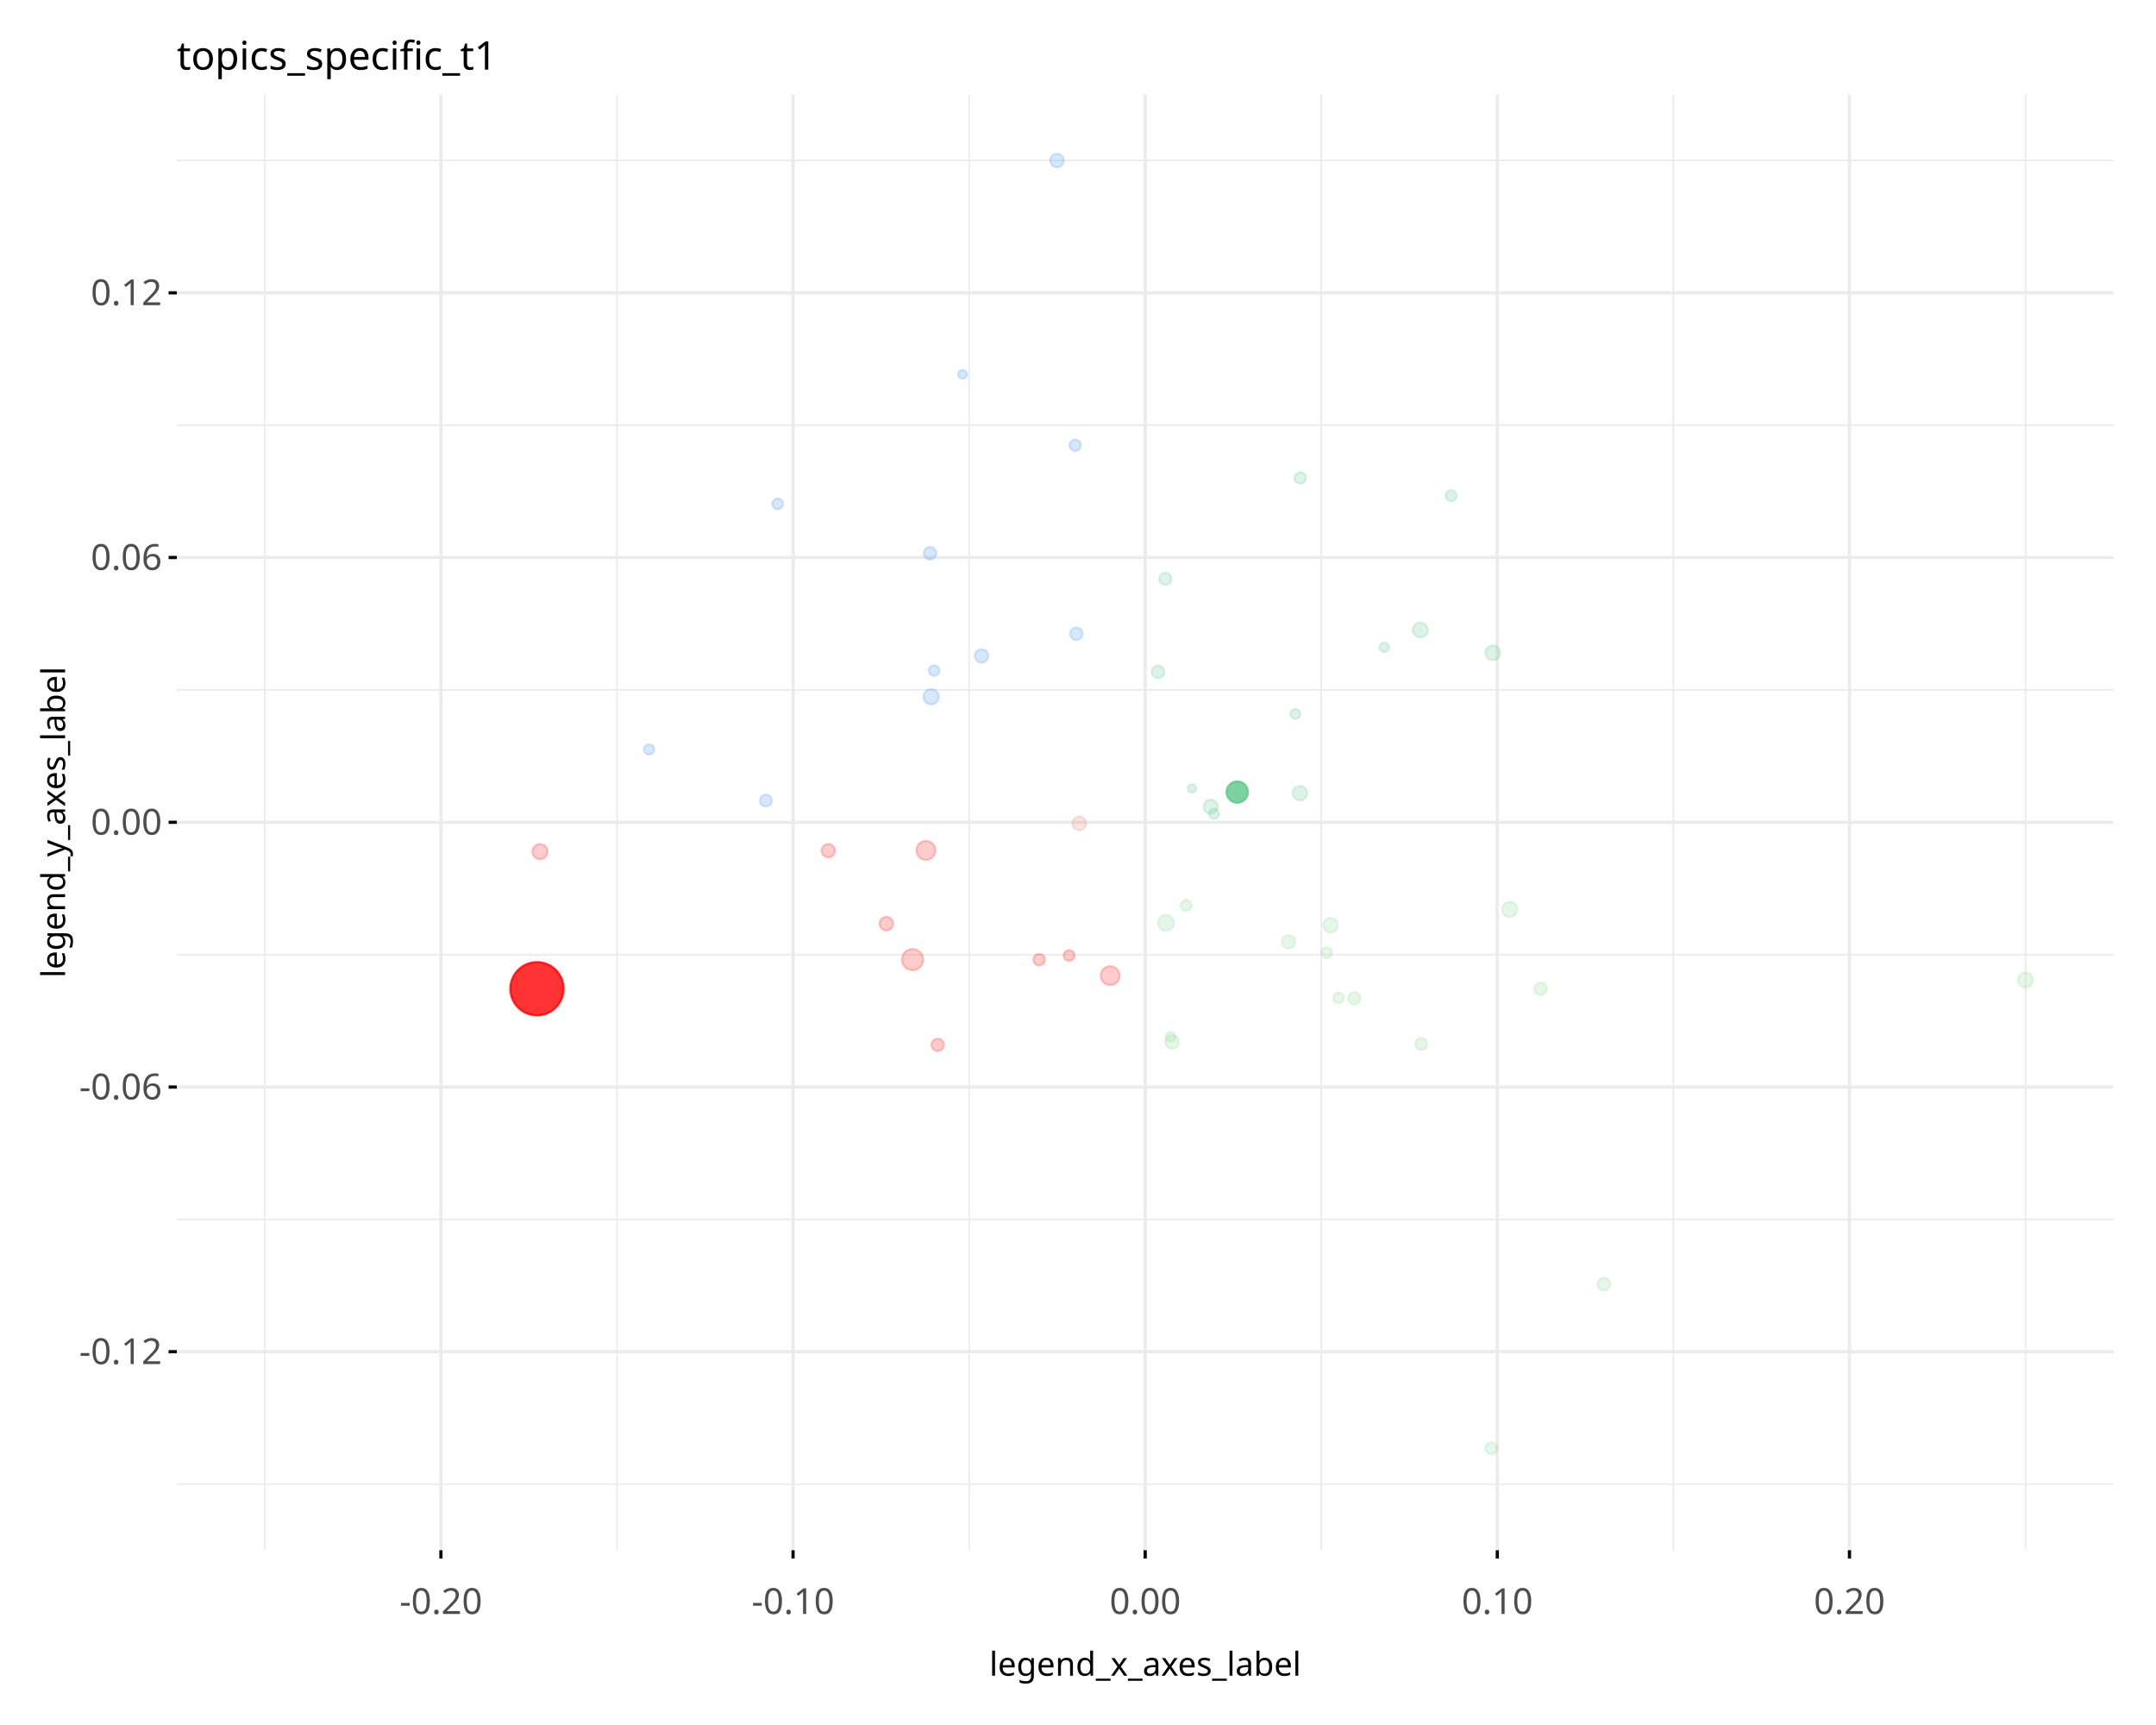
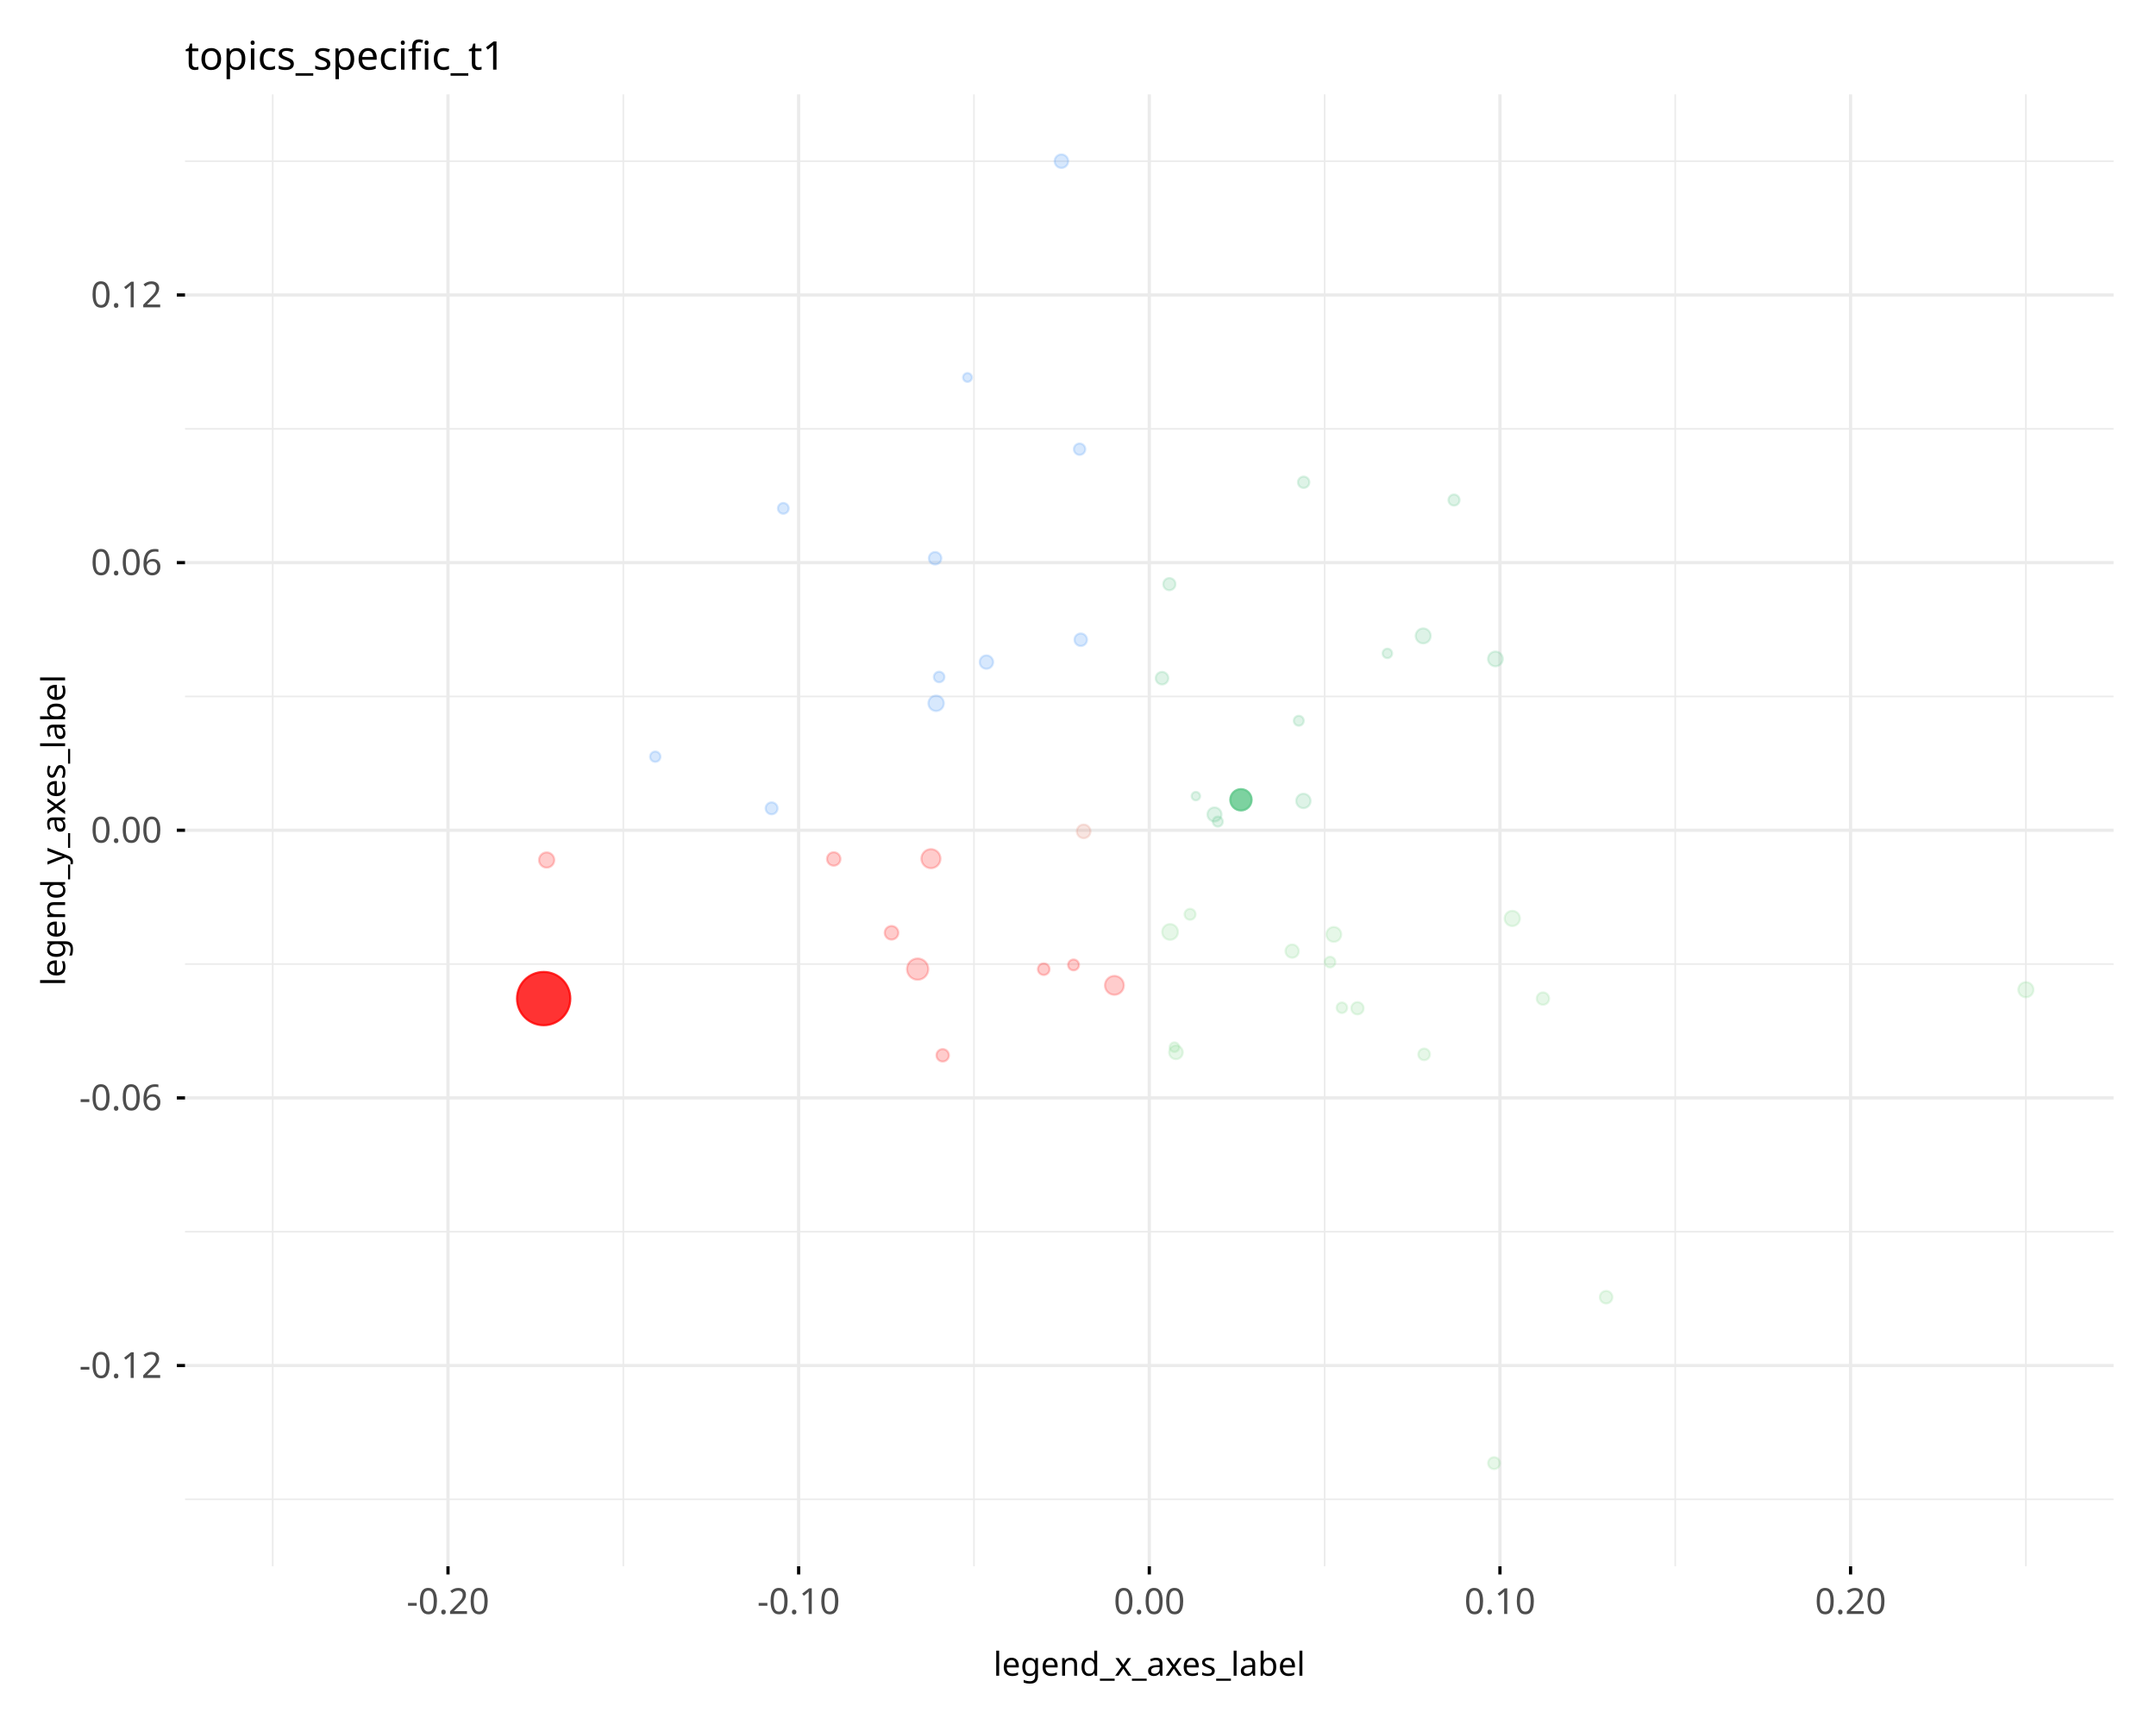
<svg xmlns="http://www.w3.org/2000/svg" class="svglite" data-engine-version="2.0" width="720.00pt" height="576.00pt" viewBox="0 0 720.00 576.00">
  <defs>
    <style type="text/css">
    .svglite line, .svglite polyline, .svglite polygon, .svglite path, .svglite rect, .svglite circle {
      fill: none;
      stroke: #000000;
      stroke-linecap: round;
      stroke-linejoin: round;
      stroke-miterlimit: 10.00;
    }
  </style>
  </defs>
  <rect width="100%" height="100%" style="stroke: none; fill: #FFFFFF;" />
  <defs>
    <clipPath id="cpMC4wMHw3MjAuMDB8MC4wMHw1NzYuMDA=">
      <rect x="0.00" y="0.00" width="720.00" height="576.00" />
    </clipPath>
  </defs>
  <g clip-path="url(#cpMC4wMHw3MjAuMDB8MC4wMHw1NzYuMDA=)">
-     <polyline points="59.05,495.56 705.83,495.56 " style="stroke-width: 0.53; stroke: #EBEBEB; stroke-linecap: butt;" />
-     <polyline points="59.05,407.17 705.83,407.17 " style="stroke-width: 0.53; stroke: #EBEBEB; stroke-linecap: butt;" />
-     <polyline points="59.05,318.77 705.83,318.77 " style="stroke-width: 0.53; stroke: #EBEBEB; stroke-linecap: butt;" />
-     <polyline points="59.05,230.37 705.83,230.37 " style="stroke-width: 0.53; stroke: #EBEBEB; stroke-linecap: butt;" />
-     <polyline points="59.05,141.97 705.83,141.97 " style="stroke-width: 0.53; stroke: #EBEBEB; stroke-linecap: butt;" />
-     <polyline points="59.05,53.58 705.83,53.58 " style="stroke-width: 0.53; stroke: #EBEBEB; stroke-linecap: butt;" />
-     <polyline points="88.45,517.66 88.45,31.48 " style="stroke-width: 0.53; stroke: #EBEBEB; stroke-linecap: butt;" />
-     <polyline points="206.05,517.66 206.05,31.48 " style="stroke-width: 0.53; stroke: #EBEBEB; stroke-linecap: butt;" />
-     <polyline points="323.64,517.66 323.64,31.48 " style="stroke-width: 0.53; stroke: #EBEBEB; stroke-linecap: butt;" />
-     <polyline points="441.24,517.66 441.24,31.48 " style="stroke-width: 0.53; stroke: #EBEBEB; stroke-linecap: butt;" />
-     <polyline points="558.83,517.66 558.83,31.48 " style="stroke-width: 0.53; stroke: #EBEBEB; stroke-linecap: butt;" />
-     <polyline points="676.43,517.66 676.43,31.48 " style="stroke-width: 0.53; stroke: #EBEBEB; stroke-linecap: butt;" />
-     <polyline points="59.05,451.36 705.83,451.36 " style="stroke-width: 1.07; stroke: #EBEBEB; stroke-linecap: butt;" />
-     <polyline points="59.05,362.97 705.83,362.97 " style="stroke-width: 1.07; stroke: #EBEBEB; stroke-linecap: butt;" />
-     <polyline points="59.05,274.57 705.83,274.57 " style="stroke-width: 1.07; stroke: #EBEBEB; stroke-linecap: butt;" />
-     <polyline points="59.05,186.17 705.83,186.17 " style="stroke-width: 1.07; stroke: #EBEBEB; stroke-linecap: butt;" />
-     <polyline points="59.05,97.78 705.83,97.78 " style="stroke-width: 1.07; stroke: #EBEBEB; stroke-linecap: butt;" />
-     <polyline points="147.25,517.66 147.25,31.48 " style="stroke-width: 1.07; stroke: #EBEBEB; stroke-linecap: butt;" />
-     <polyline points="264.84,517.66 264.84,31.48 " style="stroke-width: 1.07; stroke: #EBEBEB; stroke-linecap: butt;" />
-     <polyline points="382.44,517.66 382.44,31.48 " style="stroke-width: 1.07; stroke: #EBEBEB; stroke-linecap: butt;" />
-     <polyline points="500.03,517.66 500.03,31.48 " style="stroke-width: 1.07; stroke: #EBEBEB; stroke-linecap: butt;" />
-     <polyline points="617.63,517.66 617.63,31.48 " style="stroke-width: 1.07; stroke: #EBEBEB; stroke-linecap: butt;" />
-     <circle cx="389.17" cy="193.27" r="2.04" style="stroke-width: 0.71; stroke: #5DC688; stroke-opacity: 0.20; fill: #5DC688; fill-opacity: 0.20;" />
-     <circle cx="310.95" cy="232.64" r="2.58" style="stroke-width: 0.71; stroke: #398CF9; stroke-opacity: 0.20; fill: #398CF9; fill-opacity: 0.20;" />
-     <circle cx="310.60" cy="184.73" r="2.09" style="stroke-width: 0.71; stroke: #398CF9; stroke-opacity: 0.20; fill: #398CF9; fill-opacity: 0.20;" />
-     <circle cx="321.46" cy="125.02" r="1.48" style="stroke-width: 0.71; stroke: #398CF9; stroke-opacity: 0.20; fill: #398CF9; fill-opacity: 0.20;" />
-     <circle cx="474.30" cy="210.37" r="2.51" style="stroke-width: 0.71; stroke: #5DC688; stroke-opacity: 0.20; fill: #5DC688; fill-opacity: 0.20;" />
-     <circle cx="462.29" cy="216.15" r="1.59" style="stroke-width: 0.71; stroke: #5DC688; stroke-opacity: 0.20; fill: #5DC688; fill-opacity: 0.20;" />
-     <circle cx="327.81" cy="219.03" r="2.25" style="stroke-width: 0.71; stroke: #398CF9; stroke-opacity: 0.20; fill: #398CF9; fill-opacity: 0.20;" />
-     <circle cx="357.03" cy="319.05" r="1.82" style="stroke-width: 0.71; stroke: #FF0000; stroke-opacity: 0.20; fill: #FF0000; fill-opacity: 0.20;" />
-     <circle cx="676.43" cy="327.23" r="2.53" style="stroke-width: 0.71; stroke: #85DB8E; stroke-opacity: 0.20; fill: #85DB8E; fill-opacity: 0.20;" />
-     <circle cx="443.05" cy="318.11" r="1.79" style="stroke-width: 0.71; stroke: #85DB8E; stroke-opacity: 0.20; fill: #85DB8E; fill-opacity: 0.20;" />
-     <circle cx="347.04" cy="320.46" r="1.95" style="stroke-width: 0.71; stroke: #FF0000; stroke-opacity: 0.20; fill: #FF0000; fill-opacity: 0.20;" />
-     <circle cx="430.34" cy="314.49" r="2.22" style="stroke-width: 0.71; stroke: #85DB8E; stroke-opacity: 0.20; fill: #85DB8E; fill-opacity: 0.20;" />
-     <circle cx="386.71" cy="224.34" r="2.11" style="stroke-width: 0.71; stroke: #5DC688; stroke-opacity: 0.20; fill: #5DC688; fill-opacity: 0.20;" />
-     <circle cx="444.32" cy="308.97" r="2.48" style="stroke-width: 0.71; stroke: #85DB8E; stroke-opacity: 0.20; fill: #85DB8E; fill-opacity: 0.20;" />
-     <circle cx="255.77" cy="267.33" r="2.00" style="stroke-width: 0.71; stroke: #398CF9; stroke-opacity: 0.20; fill: #398CF9; fill-opacity: 0.20;" />
-     <circle cx="498.52" cy="217.98" r="2.47" style="stroke-width: 0.71; stroke: #5DC688; stroke-opacity: 0.20; fill: #5DC688; fill-opacity: 0.20;" />
-     <circle cx="434.12" cy="264.88" r="2.41" style="stroke-width: 0.71; stroke: #5DC688; stroke-opacity: 0.20; fill: #5DC688; fill-opacity: 0.20;" />
-     <circle cx="360.43" cy="274.93" r="2.29" style="stroke-width: 0.71; stroke: #E07F6A; stroke-opacity: 0.20; fill: #E07F6A; fill-opacity: 0.20;" />
-     <circle cx="296.00" cy="308.43" r="2.28" style="stroke-width: 0.71; stroke: #FF0000; stroke-opacity: 0.20; fill: #FF0000; fill-opacity: 0.20;" />
-     <circle cx="405.41" cy="271.70" r="1.69" style="stroke-width: 0.71; stroke: #5DC688; stroke-opacity: 0.20; fill: #5DC688; fill-opacity: 0.20;" />
-     <circle cx="535.65" cy="428.80" r="2.10" style="stroke-width: 0.71; stroke: #85DB8E; stroke-opacity: 0.20; fill: #85DB8E; fill-opacity: 0.20;" />
-     <circle cx="484.63" cy="165.50" r="1.86" style="stroke-width: 0.71; stroke: #5DC688; stroke-opacity: 0.20; fill: #5DC688; fill-opacity: 0.20;" />
-     <circle cx="313.15" cy="348.90" r="2.08" style="stroke-width: 0.71; stroke: #FF0000; stroke-opacity: 0.20; fill: #FF0000; fill-opacity: 0.20;" />
-     <circle cx="276.61" cy="284.05" r="2.25" style="stroke-width: 0.71; stroke: #FF0000; stroke-opacity: 0.20; fill: #FF0000; fill-opacity: 0.20;" />
-     <circle cx="311.96" cy="223.94" r="1.77" style="stroke-width: 0.71; stroke: #398CF9; stroke-opacity: 0.20; fill: #398CF9; fill-opacity: 0.20;" />
-     <circle cx="404.31" cy="269.35" r="2.36" style="stroke-width: 0.71; stroke: #5DC688; stroke-opacity: 0.20; fill: #5DC688; fill-opacity: 0.20;" />
-     <circle cx="304.75" cy="320.43" r="3.56" style="stroke-width: 0.71; stroke: #FF0000; stroke-opacity: 0.20; fill: #FF0000; fill-opacity: 0.20;" />
-     <circle cx="216.76" cy="250.27" r="1.73" style="stroke-width: 0.71; stroke: #398CF9; stroke-opacity: 0.20; fill: #398CF9; fill-opacity: 0.20;" />
-     <circle cx="504.17" cy="303.69" r="2.55" style="stroke-width: 0.71; stroke: #85DB8E; stroke-opacity: 0.20; fill: #85DB8E; fill-opacity: 0.20;" />
-     <circle cx="434.21" cy="159.62" r="1.91" style="stroke-width: 0.71; stroke: #5DC688; stroke-opacity: 0.20; fill: #5DC688; fill-opacity: 0.20;" />
-     <circle cx="259.70" cy="168.25" r="1.81" style="stroke-width: 0.71; stroke: #398CF9; stroke-opacity: 0.20; fill: #398CF9; fill-opacity: 0.20;" />
-     <circle cx="352.97" cy="53.58" r="2.27" style="stroke-width: 0.71; stroke: #398CF9; stroke-opacity: 0.20; fill: #398CF9; fill-opacity: 0.20;" />
-     <circle cx="389.41" cy="308.16" r="2.64" style="stroke-width: 0.71; stroke: #85DB8E; stroke-opacity: 0.20; fill: #85DB8E; fill-opacity: 0.20;" />
-     <circle cx="370.74" cy="325.79" r="3.16" style="stroke-width: 0.71; stroke: #FF0000; stroke-opacity: 0.20; fill: #FF0000; fill-opacity: 0.20;" />
-     <circle cx="452.26" cy="333.36" r="2.06" style="stroke-width: 0.71; stroke: #85DB8E; stroke-opacity: 0.20; fill: #85DB8E; fill-opacity: 0.20;" />
-     <circle cx="432.58" cy="238.40" r="1.67" style="stroke-width: 0.71; stroke: #5DC688; stroke-opacity: 0.20; fill: #5DC688; fill-opacity: 0.20;" />
-     <circle cx="514.45" cy="330.17" r="2.07" style="stroke-width: 0.71; stroke: #85DB8E; stroke-opacity: 0.20; fill: #85DB8E; fill-opacity: 0.20;" />
-     <circle cx="398.06" cy="263.29" r="1.42" style="stroke-width: 0.71; stroke: #5DC688; stroke-opacity: 0.20; fill: #5DC688; fill-opacity: 0.20;" />
-     <circle cx="447.03" cy="333.19" r="1.76" style="stroke-width: 0.71; stroke: #85DB8E; stroke-opacity: 0.20; fill: #85DB8E; fill-opacity: 0.20;" />
-     <circle cx="180.33" cy="284.39" r="2.55" style="stroke-width: 0.71; stroke: #FF0000; stroke-opacity: 0.20; fill: #FF0000; fill-opacity: 0.20;" />
-     <circle cx="474.61" cy="348.58" r="1.94" style="stroke-width: 0.71; stroke: #85DB8E; stroke-opacity: 0.20; fill: #85DB8E; fill-opacity: 0.20;" />
-     <circle cx="390.88" cy="346.21" r="1.61" style="stroke-width: 0.71; stroke: #85DB8E; stroke-opacity: 0.20; fill: #85DB8E; fill-opacity: 0.20;" />
-     <circle cx="359.06" cy="148.70" r="1.91" style="stroke-width: 0.71; stroke: #398CF9; stroke-opacity: 0.20; fill: #398CF9; fill-opacity: 0.20;" />
-     <circle cx="309.21" cy="283.96" r="3.19" style="stroke-width: 0.71; stroke: #FF0000; stroke-opacity: 0.20; fill: #FF0000; fill-opacity: 0.20;" />
-     <circle cx="391.38" cy="347.91" r="2.29" style="stroke-width: 0.71; stroke: #85DB8E; stroke-opacity: 0.20; fill: #85DB8E; fill-opacity: 0.20;" />
-     <circle cx="498.07" cy="483.61" r="1.99" style="stroke-width: 0.71; stroke: #85DB8E; stroke-opacity: 0.20; fill: #85DB8E; fill-opacity: 0.20;" />
-     <circle cx="359.46" cy="211.63" r="2.10" style="stroke-width: 0.71; stroke: #398CF9; stroke-opacity: 0.20; fill: #398CF9; fill-opacity: 0.20;" />
-     <circle cx="396.10" cy="302.33" r="1.84" style="stroke-width: 0.71; stroke: #85DB8E; stroke-opacity: 0.20; fill: #85DB8E; fill-opacity: 0.20;" />
-     <circle cx="413.18" cy="264.50" r="3.56" style="stroke-width: 0.71; stroke: #5DC688; stroke-opacity: 0.80; fill: #5DC688; fill-opacity: 0.80;" />
-     <circle cx="179.33" cy="330.16" r="8.89" style="stroke-width: 0.71; stroke: #FF0000; stroke-opacity: 0.80; fill: #FF0000; fill-opacity: 0.80;" />
-     <text x="54.12" y="455.49" text-anchor="end" style="font-size: 12.00px; fill: #4D4D4D; font-family: sans;" textLength="27.35px" lengthAdjust="spacingAndGlyphs">-0.12</text>
-     <text x="54.12" y="367.10" text-anchor="end" style="font-size: 12.00px; fill: #4D4D4D; font-family: sans;" textLength="27.35px" lengthAdjust="spacingAndGlyphs">-0.06</text>
-     <text x="54.12" y="278.70" text-anchor="end" style="font-size: 12.00px; fill: #4D4D4D; font-family: sans;" textLength="23.36px" lengthAdjust="spacingAndGlyphs">0.00</text>
-     <text x="54.12" y="190.30" text-anchor="end" style="font-size: 12.00px; fill: #4D4D4D; font-family: sans;" textLength="23.36px" lengthAdjust="spacingAndGlyphs">0.06</text>
-     <text x="54.12" y="101.90" text-anchor="end" style="font-size: 12.00px; fill: #4D4D4D; font-family: sans;" textLength="23.36px" lengthAdjust="spacingAndGlyphs">0.12</text>
-     <polyline points="56.31,451.36 59.05,451.36 " style="stroke-width: 1.07; stroke-linecap: butt;" />
-     <polyline points="56.31,362.97 59.05,362.97 " style="stroke-width: 1.07; stroke-linecap: butt;" />
-     <polyline points="56.31,274.57 59.05,274.57 " style="stroke-width: 1.07; stroke-linecap: butt;" />
-     <polyline points="56.31,186.17 59.05,186.17 " style="stroke-width: 1.07; stroke-linecap: butt;" />
-     <polyline points="56.31,97.78 59.05,97.78 " style="stroke-width: 1.07; stroke-linecap: butt;" />
-     <polyline points="147.25,520.40 147.25,517.66 " style="stroke-width: 1.07; stroke-linecap: butt;" />
-     <polyline points="264.84,520.40 264.84,517.66 " style="stroke-width: 1.07; stroke-linecap: butt;" />
-     <polyline points="382.44,520.40 382.44,517.66 " style="stroke-width: 1.07; stroke-linecap: butt;" />
-     <polyline points="500.03,520.40 500.03,517.66 " style="stroke-width: 1.07; stroke-linecap: butt;" />
-     <polyline points="617.63,520.40 617.63,517.66 " style="stroke-width: 1.07; stroke-linecap: butt;" />
-     <text x="147.25" y="538.92" text-anchor="middle" style="font-size: 12.00px; fill: #4D4D4D; font-family: sans;" textLength="27.35px" lengthAdjust="spacingAndGlyphs">-0.20</text>
-     <text x="264.84" y="538.92" text-anchor="middle" style="font-size: 12.00px; fill: #4D4D4D; font-family: sans;" textLength="27.35px" lengthAdjust="spacingAndGlyphs">-0.10</text>
-     <text x="382.44" y="538.92" text-anchor="middle" style="font-size: 12.00px; fill: #4D4D4D; font-family: sans;" textLength="23.36px" lengthAdjust="spacingAndGlyphs">0.00</text>
-     <text x="500.03" y="538.92" text-anchor="middle" style="font-size: 12.00px; fill: #4D4D4D; font-family: sans;" textLength="23.36px" lengthAdjust="spacingAndGlyphs">0.10</text>
-     <text x="617.63" y="538.92" text-anchor="middle" style="font-size: 12.00px; fill: #4D4D4D; font-family: sans;" textLength="23.36px" lengthAdjust="spacingAndGlyphs">0.20</text>
-     <text x="382.44" y="559.54" text-anchor="middle" style="font-size: 11.00px; font-family: sans;" textLength="103.38px" lengthAdjust="spacingAndGlyphs">legend_x_axes_label</text>
-     <text transform="translate(21.74,274.57) rotate(-90)" text-anchor="middle" style="font-size: 11.00px; font-family: sans;" textLength="103.38px" lengthAdjust="spacingAndGlyphs">legend_y_axes_label</text>
-     <text x="59.05" y="23.26" style="font-size: 13.20px; font-family: sans;" textLength="104.21px" lengthAdjust="spacingAndGlyphs">topics_specific_t1</text>
+     <rect x="0.00" y="0.00" width="720.00" height="576.00" style="stroke-width: 1.07; stroke: none; fill: #FFFFFF;" />
+     <polyline points="61.79,500.65 705.83,500.65 " style="stroke-width: 0.53; stroke: #EBEBEB; stroke-linecap: butt;" />
+     <polyline points="61.79,411.28 705.83,411.28 " style="stroke-width: 0.53; stroke: #EBEBEB; stroke-linecap: butt;" />
+     <polyline points="61.79,321.92 705.83,321.92 " style="stroke-width: 0.53; stroke: #EBEBEB; stroke-linecap: butt;" />
+     <polyline points="61.79,232.55 705.83,232.55 " style="stroke-width: 0.53; stroke: #EBEBEB; stroke-linecap: butt;" />
+     <polyline points="61.79,143.19 705.83,143.19 " style="stroke-width: 0.53; stroke: #EBEBEB; stroke-linecap: butt;" />
+     <polyline points="61.79,53.82 705.83,53.82 " style="stroke-width: 0.53; stroke: #EBEBEB; stroke-linecap: butt;" />
+     <polyline points="91.07,522.99 91.07,31.48 " style="stroke-width: 0.53; stroke: #EBEBEB; stroke-linecap: butt;" />
+     <polyline points="208.16,522.99 208.16,31.48 " style="stroke-width: 0.53; stroke: #EBEBEB; stroke-linecap: butt;" />
+     <polyline points="325.26,522.99 325.26,31.48 " style="stroke-width: 0.53; stroke: #EBEBEB; stroke-linecap: butt;" />
+     <polyline points="442.36,522.99 442.36,31.48 " style="stroke-width: 0.53; stroke: #EBEBEB; stroke-linecap: butt;" />
+     <polyline points="559.45,522.99 559.45,31.48 " style="stroke-width: 0.53; stroke: #EBEBEB; stroke-linecap: butt;" />
+     <polyline points="676.55,522.99 676.55,31.48 " style="stroke-width: 0.53; stroke: #EBEBEB; stroke-linecap: butt;" />
+     <polyline points="61.79,455.97 705.83,455.97 " style="stroke-width: 1.07; stroke: #EBEBEB; stroke-linecap: butt;" />
+     <polyline points="61.79,366.60 705.83,366.60 " style="stroke-width: 1.07; stroke: #EBEBEB; stroke-linecap: butt;" />
+     <polyline points="61.79,277.23 705.83,277.23 " style="stroke-width: 1.07; stroke: #EBEBEB; stroke-linecap: butt;" />
+     <polyline points="61.79,187.87 705.83,187.87 " style="stroke-width: 1.07; stroke: #EBEBEB; stroke-linecap: butt;" />
+     <polyline points="61.79,98.50 705.83,98.50 " style="stroke-width: 1.07; stroke: #EBEBEB; stroke-linecap: butt;" />
+     <polyline points="149.61,522.99 149.61,31.48 " style="stroke-width: 1.07; stroke: #EBEBEB; stroke-linecap: butt;" />
+     <polyline points="266.71,522.99 266.71,31.48 " style="stroke-width: 1.07; stroke: #EBEBEB; stroke-linecap: butt;" />
+     <polyline points="383.81,522.99 383.81,31.48 " style="stroke-width: 1.07; stroke: #EBEBEB; stroke-linecap: butt;" />
+     <polyline points="500.91,522.99 500.91,31.48 " style="stroke-width: 1.07; stroke: #EBEBEB; stroke-linecap: butt;" />
+     <polyline points="618.00,522.99 618.00,31.48 " style="stroke-width: 1.07; stroke: #EBEBEB; stroke-linecap: butt;" />
+     <circle cx="390.51" cy="195.05" r="2.04" style="stroke-width: 0.71; stroke: #5DC688; stroke-opacity: 0.20; fill: #5DC688; fill-opacity: 0.20;" />
+     <circle cx="312.62" cy="234.84" r="2.58" style="stroke-width: 0.71; stroke: #398CF9; stroke-opacity: 0.20; fill: #398CF9; fill-opacity: 0.20;" />
+     <circle cx="312.28" cy="186.41" r="2.09" style="stroke-width: 0.71; stroke: #398CF9; stroke-opacity: 0.20; fill: #398CF9; fill-opacity: 0.20;" />
+     <circle cx="323.09" cy="126.04" r="1.48" style="stroke-width: 0.71; stroke: #398CF9; stroke-opacity: 0.20; fill: #398CF9; fill-opacity: 0.20;" />
+     <circle cx="475.28" cy="212.33" r="2.51" style="stroke-width: 0.71; stroke: #5DC688; stroke-opacity: 0.20; fill: #5DC688; fill-opacity: 0.20;" />
+     <circle cx="463.32" cy="218.17" r="1.59" style="stroke-width: 0.71; stroke: #5DC688; stroke-opacity: 0.20; fill: #5DC688; fill-opacity: 0.20;" />
+     <circle cx="329.42" cy="221.08" r="2.25" style="stroke-width: 0.71; stroke: #398CF9; stroke-opacity: 0.20; fill: #398CF9; fill-opacity: 0.20;" />
+     <circle cx="358.51" cy="322.20" r="1.82" style="stroke-width: 0.71; stroke: #FF0000; stroke-opacity: 0.20; fill: #FF0000; fill-opacity: 0.20;" />
+     <circle cx="676.55" cy="330.47" r="2.53" style="stroke-width: 0.71; stroke: #85DB8E; stroke-opacity: 0.20; fill: #85DB8E; fill-opacity: 0.20;" />
+     <circle cx="444.16" cy="321.25" r="1.79" style="stroke-width: 0.71; stroke: #85DB8E; stroke-opacity: 0.20; fill: #85DB8E; fill-opacity: 0.20;" />
+     <circle cx="348.56" cy="323.62" r="1.95" style="stroke-width: 0.71; stroke: #FF0000; stroke-opacity: 0.20; fill: #FF0000; fill-opacity: 0.20;" />
+     <circle cx="431.51" cy="317.59" r="2.22" style="stroke-width: 0.71; stroke: #85DB8E; stroke-opacity: 0.20; fill: #85DB8E; fill-opacity: 0.20;" />
+     <circle cx="388.06" cy="226.45" r="2.11" style="stroke-width: 0.71; stroke: #5DC688; stroke-opacity: 0.20; fill: #5DC688; fill-opacity: 0.20;" />
+     <circle cx="445.43" cy="312.01" r="2.48" style="stroke-width: 0.71; stroke: #85DB8E; stroke-opacity: 0.20; fill: #85DB8E; fill-opacity: 0.20;" />
+     <circle cx="257.68" cy="269.91" r="2.00" style="stroke-width: 0.71; stroke: #398CF9; stroke-opacity: 0.20; fill: #398CF9; fill-opacity: 0.20;" />
+     <circle cx="499.40" cy="220.02" r="2.47" style="stroke-width: 0.71; stroke: #5DC688; stroke-opacity: 0.20; fill: #5DC688; fill-opacity: 0.20;" />
+     <circle cx="435.27" cy="267.44" r="2.41" style="stroke-width: 0.71; stroke: #5DC688; stroke-opacity: 0.20; fill: #5DC688; fill-opacity: 0.20;" />
+     <circle cx="361.89" cy="277.60" r="2.29" style="stroke-width: 0.71; stroke: #E07F6A; stroke-opacity: 0.20; fill: #E07F6A; fill-opacity: 0.20;" />
+     <circle cx="297.73" cy="311.47" r="2.28" style="stroke-width: 0.71; stroke: #FF0000; stroke-opacity: 0.20; fill: #FF0000; fill-opacity: 0.20;" />
+     <circle cx="406.69" cy="274.34" r="1.69" style="stroke-width: 0.71; stroke: #5DC688; stroke-opacity: 0.20; fill: #5DC688; fill-opacity: 0.20;" />
+     <circle cx="536.37" cy="433.15" r="2.10" style="stroke-width: 0.71; stroke: #85DB8E; stroke-opacity: 0.20; fill: #85DB8E; fill-opacity: 0.20;" />
+     <circle cx="485.57" cy="166.97" r="1.86" style="stroke-width: 0.71; stroke: #5DC688; stroke-opacity: 0.20; fill: #5DC688; fill-opacity: 0.20;" />
+     <circle cx="314.81" cy="352.38" r="2.08" style="stroke-width: 0.71; stroke: #FF0000; stroke-opacity: 0.20; fill: #FF0000; fill-opacity: 0.20;" />
+     <circle cx="278.43" cy="286.82" r="2.25" style="stroke-width: 0.71; stroke: #FF0000; stroke-opacity: 0.20; fill: #FF0000; fill-opacity: 0.20;" />
+     <circle cx="313.63" cy="226.05" r="1.77" style="stroke-width: 0.71; stroke: #398CF9; stroke-opacity: 0.20; fill: #398CF9; fill-opacity: 0.20;" />
+     <circle cx="405.58" cy="271.96" r="2.36" style="stroke-width: 0.71; stroke: #5DC688; stroke-opacity: 0.20; fill: #5DC688; fill-opacity: 0.20;" />
+     <circle cx="306.45" cy="323.60" r="3.56" style="stroke-width: 0.71; stroke: #FF0000; stroke-opacity: 0.20; fill: #FF0000; fill-opacity: 0.20;" />
+     <circle cx="218.83" cy="252.67" r="1.73" style="stroke-width: 0.71; stroke: #398CF9; stroke-opacity: 0.20; fill: #398CF9; fill-opacity: 0.20;" />
+     <circle cx="505.03" cy="306.68" r="2.55" style="stroke-width: 0.71; stroke: #85DB8E; stroke-opacity: 0.20; fill: #85DB8E; fill-opacity: 0.20;" />
+     <circle cx="435.36" cy="161.03" r="1.91" style="stroke-width: 0.71; stroke: #5DC688; stroke-opacity: 0.20; fill: #5DC688; fill-opacity: 0.20;" />
+     <circle cx="261.59" cy="169.75" r="1.81" style="stroke-width: 0.71; stroke: #398CF9; stroke-opacity: 0.20; fill: #398CF9; fill-opacity: 0.20;" />
+     <circle cx="354.46" cy="53.82" r="2.27" style="stroke-width: 0.71; stroke: #398CF9; stroke-opacity: 0.20; fill: #398CF9; fill-opacity: 0.20;" />
+     <circle cx="390.75" cy="311.19" r="2.64" style="stroke-width: 0.71; stroke: #85DB8E; stroke-opacity: 0.20; fill: #85DB8E; fill-opacity: 0.20;" />
+     <circle cx="372.16" cy="329.02" r="3.16" style="stroke-width: 0.71; stroke: #FF0000; stroke-opacity: 0.20; fill: #FF0000; fill-opacity: 0.20;" />
+     <circle cx="453.33" cy="336.67" r="2.06" style="stroke-width: 0.71; stroke: #85DB8E; stroke-opacity: 0.20; fill: #85DB8E; fill-opacity: 0.20;" />
+     <circle cx="433.73" cy="240.67" r="1.67" style="stroke-width: 0.71; stroke: #5DC688; stroke-opacity: 0.20; fill: #5DC688; fill-opacity: 0.20;" />
+     <circle cx="515.27" cy="333.44" r="2.07" style="stroke-width: 0.71; stroke: #85DB8E; stroke-opacity: 0.20; fill: #85DB8E; fill-opacity: 0.20;" />
+     <circle cx="399.36" cy="265.83" r="1.42" style="stroke-width: 0.71; stroke: #5DC688; stroke-opacity: 0.20; fill: #5DC688; fill-opacity: 0.20;" />
+     <circle cx="448.13" cy="336.50" r="1.76" style="stroke-width: 0.71; stroke: #85DB8E; stroke-opacity: 0.20; fill: #85DB8E; fill-opacity: 0.20;" />
+     <circle cx="182.56" cy="287.17" r="2.55" style="stroke-width: 0.71; stroke: #FF0000; stroke-opacity: 0.20; fill: #FF0000; fill-opacity: 0.20;" />
+     <circle cx="475.59" cy="352.06" r="1.94" style="stroke-width: 0.71; stroke: #85DB8E; stroke-opacity: 0.20; fill: #85DB8E; fill-opacity: 0.20;" />
+     <circle cx="392.21" cy="349.66" r="1.61" style="stroke-width: 0.71; stroke: #85DB8E; stroke-opacity: 0.20; fill: #85DB8E; fill-opacity: 0.20;" />
+     <circle cx="360.53" cy="149.99" r="1.91" style="stroke-width: 0.71; stroke: #398CF9; stroke-opacity: 0.20; fill: #398CF9; fill-opacity: 0.20;" />
+     <circle cx="310.89" cy="286.72" r="3.19" style="stroke-width: 0.71; stroke: #FF0000; stroke-opacity: 0.20; fill: #FF0000; fill-opacity: 0.20;" />
+     <circle cx="392.71" cy="351.38" r="2.29" style="stroke-width: 0.71; stroke: #85DB8E; stroke-opacity: 0.20; fill: #85DB8E; fill-opacity: 0.20;" />
+     <circle cx="498.95" cy="488.56" r="1.99" style="stroke-width: 0.71; stroke: #85DB8E; stroke-opacity: 0.20; fill: #85DB8E; fill-opacity: 0.20;" />
+     <circle cx="360.92" cy="213.61" r="2.10" style="stroke-width: 0.71; stroke: #398CF9; stroke-opacity: 0.20; fill: #398CF9; fill-opacity: 0.20;" />
+     <circle cx="397.42" cy="305.30" r="1.84" style="stroke-width: 0.71; stroke: #85DB8E; stroke-opacity: 0.20; fill: #85DB8E; fill-opacity: 0.20;" />
+     <circle cx="414.42" cy="267.06" r="3.56" style="stroke-width: 0.71; stroke: #5DC688; stroke-opacity: 0.80; fill: #5DC688; fill-opacity: 0.80;" />
+     <circle cx="181.56" cy="333.44" r="8.89" style="stroke-width: 0.71; stroke: #FF0000; stroke-opacity: 0.80; fill: #FF0000; fill-opacity: 0.80;" />
+     <text x="54.12" y="460.10" text-anchor="end" style="font-size: 12.00px; fill: #4D4D4D; font-family: sans;" textLength="27.35px" lengthAdjust="spacingAndGlyphs">-0.12</text>
+     <text x="54.12" y="370.73" text-anchor="end" style="font-size: 12.00px; fill: #4D4D4D; font-family: sans;" textLength="27.35px" lengthAdjust="spacingAndGlyphs">-0.06</text>
+     <text x="54.12" y="281.36" text-anchor="end" style="font-size: 12.00px; fill: #4D4D4D; font-family: sans;" textLength="23.36px" lengthAdjust="spacingAndGlyphs">0.00</text>
+     <text x="54.12" y="192.00" text-anchor="end" style="font-size: 12.00px; fill: #4D4D4D; font-family: sans;" textLength="23.36px" lengthAdjust="spacingAndGlyphs">0.06</text>
+     <text x="54.12" y="102.63" text-anchor="end" style="font-size: 12.00px; fill: #4D4D4D; font-family: sans;" textLength="23.36px" lengthAdjust="spacingAndGlyphs">0.12</text>
+     <polyline points="59.05,455.97 61.79,455.97 " style="stroke-width: 1.07; stroke-linecap: butt;" />
+     <polyline points="59.05,366.60 61.79,366.60 " style="stroke-width: 1.07; stroke-linecap: butt;" />
+     <polyline points="59.05,277.23 61.79,277.23 " style="stroke-width: 1.07; stroke-linecap: butt;" />
+     <polyline points="59.05,187.87 61.79,187.87 " style="stroke-width: 1.07; stroke-linecap: butt;" />
+     <polyline points="59.05,98.50 61.79,98.50 " style="stroke-width: 1.07; stroke-linecap: butt;" />
+     <polyline points="149.61,525.73 149.61,522.99 " style="stroke-width: 1.07; stroke-linecap: butt;" />
+     <polyline points="266.71,525.73 266.71,522.99 " style="stroke-width: 1.07; stroke-linecap: butt;" />
+     <polyline points="383.81,525.73 383.81,522.99 " style="stroke-width: 1.07; stroke-linecap: butt;" />
+     <polyline points="500.91,525.73 500.91,522.99 " style="stroke-width: 1.07; stroke-linecap: butt;" />
+     <polyline points="618.00,525.73 618.00,522.99 " style="stroke-width: 1.07; stroke-linecap: butt;" />
+     <text x="149.61" y="538.92" text-anchor="middle" style="font-size: 12.00px; fill: #4D4D4D; font-family: sans;" textLength="27.35px" lengthAdjust="spacingAndGlyphs">-0.20</text>
+     <text x="266.71" y="538.92" text-anchor="middle" style="font-size: 12.00px; fill: #4D4D4D; font-family: sans;" textLength="27.35px" lengthAdjust="spacingAndGlyphs">-0.10</text>
+     <text x="383.81" y="538.92" text-anchor="middle" style="font-size: 12.00px; fill: #4D4D4D; font-family: sans;" textLength="23.36px" lengthAdjust="spacingAndGlyphs">0.00</text>
+     <text x="500.91" y="538.92" text-anchor="middle" style="font-size: 12.00px; fill: #4D4D4D; font-family: sans;" textLength="23.36px" lengthAdjust="spacingAndGlyphs">0.10</text>
+     <text x="618.00" y="538.92" text-anchor="middle" style="font-size: 12.00px; fill: #4D4D4D; font-family: sans;" textLength="23.36px" lengthAdjust="spacingAndGlyphs">0.20</text>
+     <text x="383.81" y="559.54" text-anchor="middle" style="font-size: 11.00px; font-family: sans;" textLength="103.38px" lengthAdjust="spacingAndGlyphs">legend_x_axes_label</text>
+     <text transform="translate(21.74,277.23) rotate(-90)" text-anchor="middle" style="font-size: 11.00px; font-family: sans;" textLength="103.38px" lengthAdjust="spacingAndGlyphs">legend_y_axes_label</text>
+     <text x="61.79" y="23.26" style="font-size: 13.20px; font-family: sans;" textLength="104.21px" lengthAdjust="spacingAndGlyphs">topics_specific_t1</text>
  </g>
</svg>
